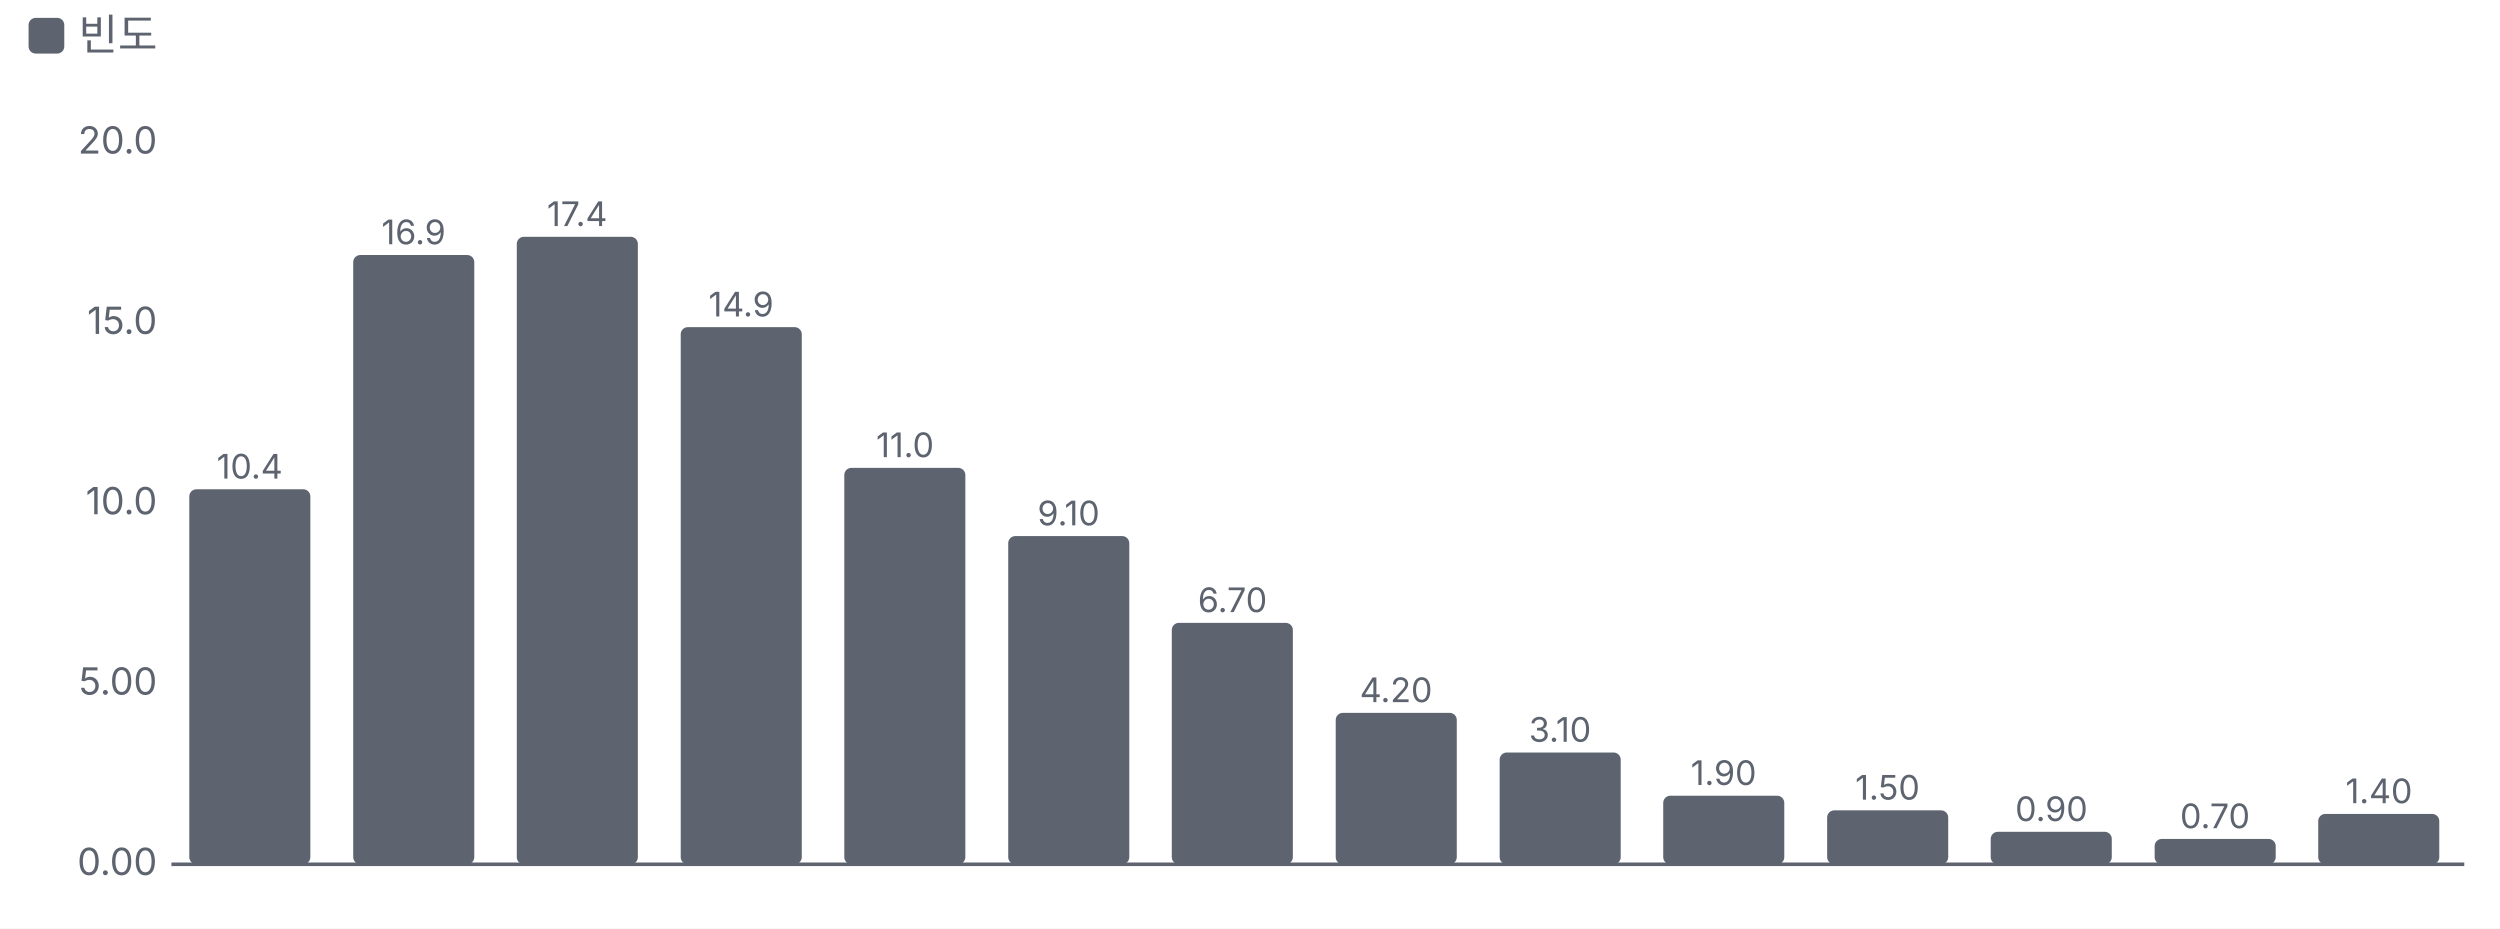
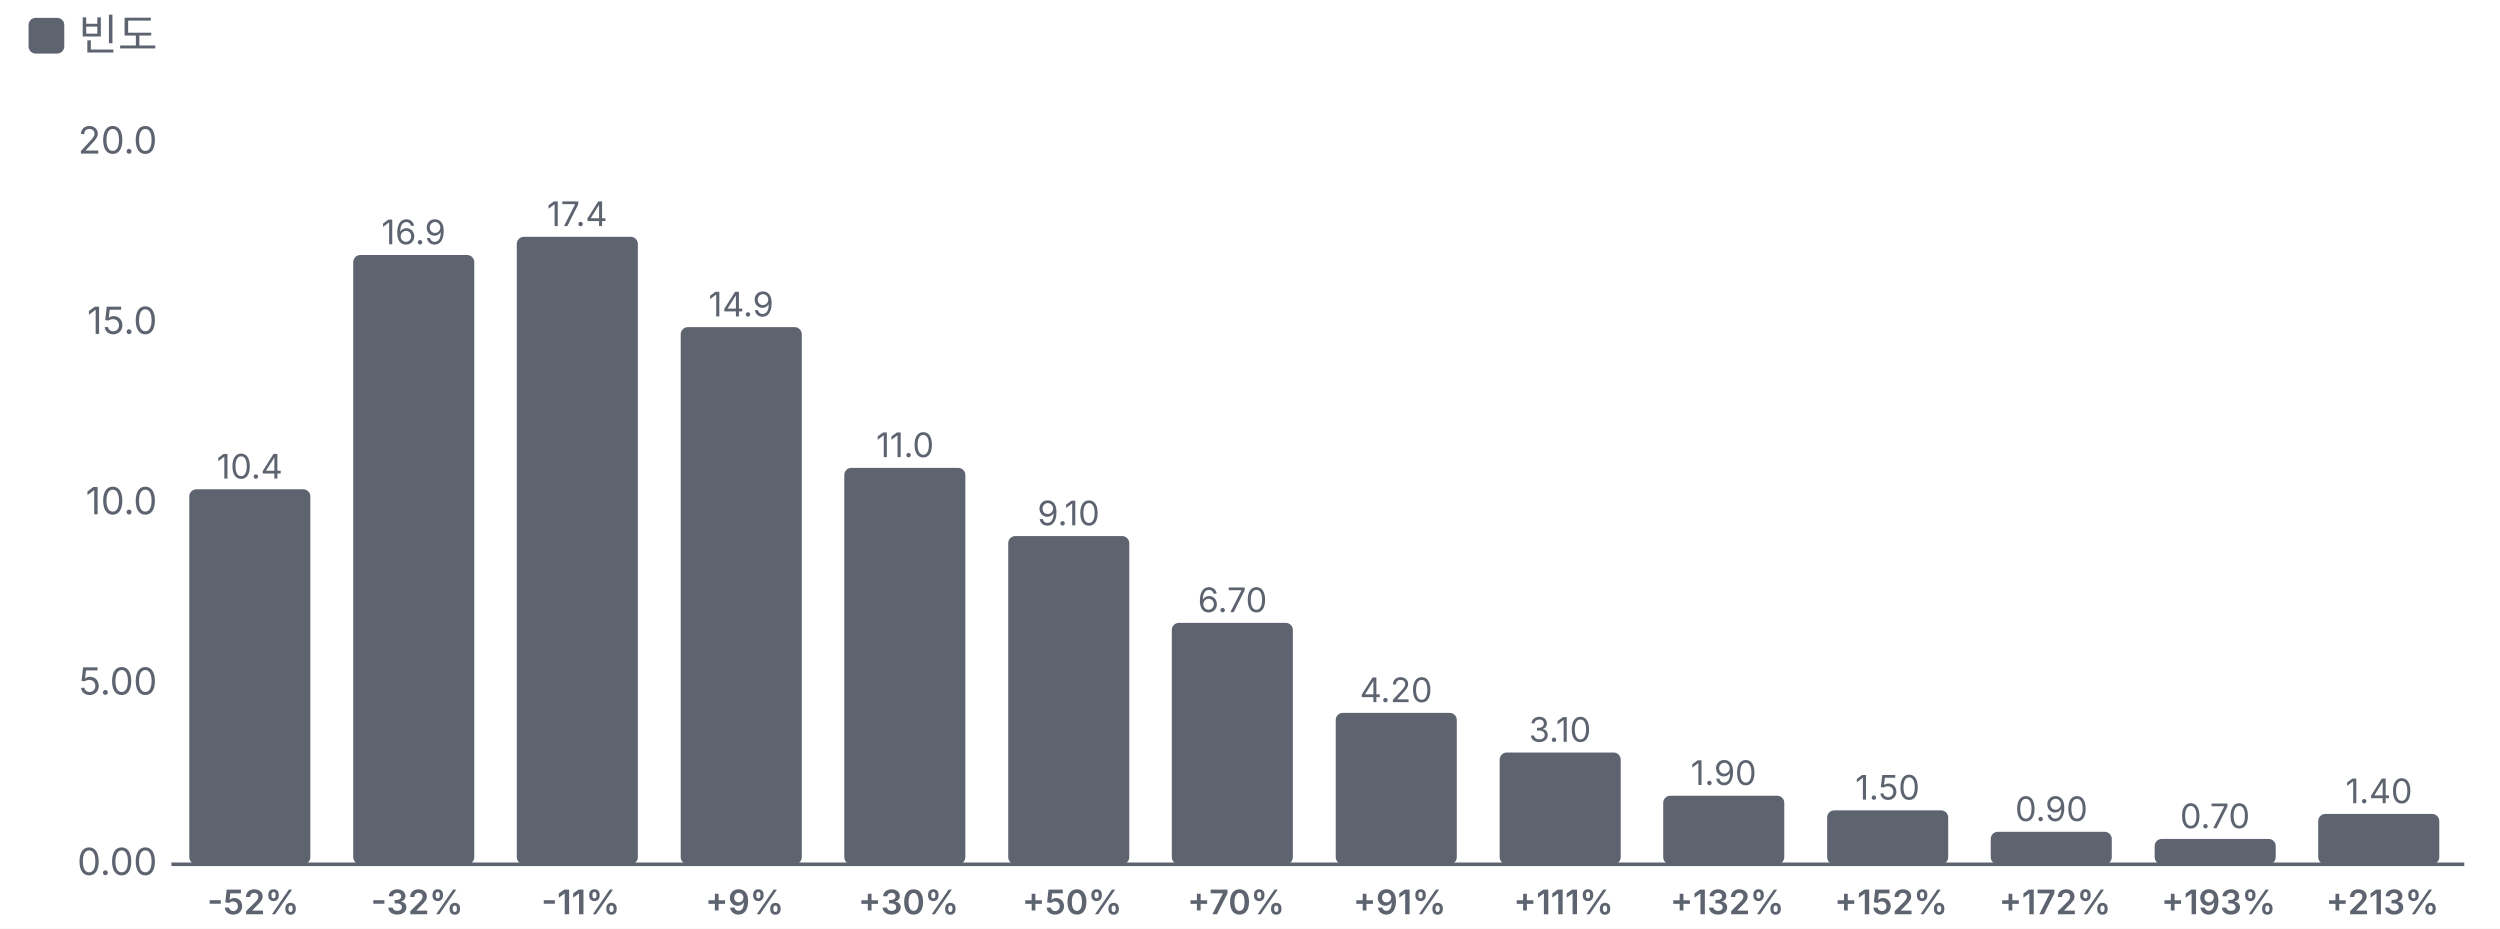
<svg xmlns="http://www.w3.org/2000/svg" viewBox="0 0 700 260" width="700" height="260">
  <style>text{fill:#5d6470;font-size:10.5px;font-family:-apple-system,'Apple SD Gothic Neo','Malgun Gothic',sans-serif}</style>
  <rect width="100%" height="100%" fill="#ffffff" />
  <rect x="8" y="5" width="10" height="10" rx="2" fill="#5d6470" />
  <text x="22" y="14" style="font-size:12px">빈도</text>
  <g transform="translate(0,22)">
    <line x1="48" x2="690" y1="220.0" y2="220.0" stroke="#5d6470" />
    <text x="44" y="223.0" text-anchor="end">0.00</text>
    <text x="44" y="172.5" text-anchor="end">5.00</text>
    <text x="44" y="122.0" text-anchor="end">10.0</text>
    <text x="44" y="71.5" text-anchor="end">15.0</text>
    <text x="44" y="21.0" text-anchor="end">20.0</text>
    <rect x="53.0" y="115.0" width="33.9" height="105.0" rx="2" fill="#5d6470" />
    <text x="69.9" y="112.0" text-anchor="middle" style="font-size:9.5px">10.4</text>
    <text x="70.9" y="234.0" text-anchor="middle" style="font-size:9.5px">
      <tspan x="70.9" dy="0.0">
-         <span class="dn">-52%</span>
+         <tspan style="fill:#5d6470;font-weight:600">-52%</tspan>
      </tspan>
    </text>
    <rect x="98.9" y="49.4" width="33.9" height="170.6" rx="2" fill="#5d6470" />
    <text x="115.8" y="46.4" text-anchor="middle" style="font-size:9.5px">16.9</text>
    <text x="116.8" y="234.0" text-anchor="middle" style="font-size:9.5px">
      <tspan x="116.8" dy="0.0">
-         <span class="dn">-32%</span>
+         <tspan style="fill:#5d6470;font-weight:600">-32%</tspan>
      </tspan>
    </text>
    <rect x="144.7" y="44.3" width="33.9" height="175.7" rx="2" fill="#5d6470" />
    <text x="161.6" y="41.3" text-anchor="middle" style="font-size:9.5px">17.4</text>
    <text x="162.6" y="234.0" text-anchor="middle" style="font-size:9.5px">
      <tspan x="162.6" dy="0.0">
-         <span class="dn">-11%</span>
+         <tspan style="fill:#5d6470;font-weight:600">-11%</tspan>
      </tspan>
    </text>
    <rect x="190.6" y="69.6" width="33.9" height="150.4" rx="2" fill="#5d6470" />
    <text x="207.5" y="66.6" text-anchor="middle" style="font-size:9.5px">14.9</text>
    <text x="208.5" y="234.0" text-anchor="middle" style="font-size:9.5px">
      <tspan x="208.5" dy="0.0">
-         <span class="up">+9%</span>
+         <tspan style="fill:#5d6470;font-weight:600">+9%</tspan>
      </tspan>
    </text>
    <rect x="236.4" y="109.0" width="33.9" height="111.0" rx="2" fill="#5d6470" />
    <text x="253.4" y="106.0" text-anchor="middle" style="font-size:9.5px">11.0</text>
    <text x="254.4" y="234.0" text-anchor="middle" style="font-size:9.5px">
      <tspan x="254.4" dy="0.0">
-         <span class="up">+30%</span>
+         <tspan style="fill:#5d6470;font-weight:600">+30%</tspan>
      </tspan>
    </text>
    <rect x="282.3" y="128.1" width="33.9" height="91.9" rx="2" fill="#5d6470" />
    <text x="299.2" y="125.1" text-anchor="middle" style="font-size:9.5px">9.10</text>
    <text x="300.2" y="234.0" text-anchor="middle" style="font-size:9.5px">
      <tspan x="300.2" dy="0.0">
-         <span class="up">+50%</span>
+         <tspan style="fill:#5d6470;font-weight:600">+50%</tspan>
      </tspan>
    </text>
    <rect x="328.1" y="152.4" width="33.9" height="67.6" rx="2" fill="#5d6470" />
    <text x="345.1" y="149.4" text-anchor="middle" style="font-size:9.5px">6.70</text>
    <text x="346.1" y="234.0" text-anchor="middle" style="font-size:9.5px">
      <tspan x="346.1" dy="0.0">
-         <span class="up">+70%</span>
+         <tspan style="fill:#5d6470;font-weight:600">+70%</tspan>
      </tspan>
    </text>
    <rect x="374.0" y="177.6" width="33.9" height="42.4" rx="2" fill="#5d6470" />
    <text x="390.9" y="174.6" text-anchor="middle" style="font-size:9.5px">4.20</text>
    <text x="391.9" y="234.0" text-anchor="middle" style="font-size:9.5px">
      <tspan x="391.9" dy="0.0">
-         <span class="up">+91%</span>
+         <tspan style="fill:#5d6470;font-weight:600">+91%</tspan>
      </tspan>
    </text>
    <rect x="419.9" y="188.7" width="33.9" height="31.3" rx="2" fill="#5d6470" />
    <text x="436.8" y="185.7" text-anchor="middle" style="font-size:9.5px">3.10</text>
    <text x="437.8" y="234.0" text-anchor="middle" style="font-size:9.5px">
      <tspan x="437.8" dy="0.0">
-         <span class="up">+111%</span>
+         <tspan style="fill:#5d6470;font-weight:600">+111%</tspan>
      </tspan>
    </text>
    <rect x="465.7" y="200.8" width="33.9" height="19.2" rx="2" fill="#5d6470" />
    <text x="482.6" y="197.8" text-anchor="middle" style="font-size:9.5px">1.90</text>
    <text x="483.6" y="234.0" text-anchor="middle" style="font-size:9.5px">
      <tspan x="483.6" dy="0.0">
-         <span class="up">+132%</span>
+         <tspan style="fill:#5d6470;font-weight:600">+132%</tspan>
      </tspan>
    </text>
    <rect x="511.6" y="204.9" width="33.9" height="15.1" rx="2" fill="#5d6470" />
    <text x="528.5" y="201.9" text-anchor="middle" style="font-size:9.5px">1.50</text>
    <text x="529.5" y="234.0" text-anchor="middle" style="font-size:9.5px">
      <tspan x="529.5" dy="0.0">
-         <span class="up">+152%</span>
+         <tspan style="fill:#5d6470;font-weight:600">+152%</tspan>
      </tspan>
    </text>
    <rect x="557.4" y="210.9" width="33.9" height="9.1" rx="2" fill="#5d6470" />
    <text x="574.4" y="207.9" text-anchor="middle" style="font-size:9.5px">0.90</text>
    <text x="575.4" y="234.0" text-anchor="middle" style="font-size:9.5px">
      <tspan x="575.4" dy="0.0">
-         <span class="up">+172%</span>
+         <tspan style="fill:#5d6470;font-weight:600">+172%</tspan>
      </tspan>
    </text>
    <rect x="603.3" y="212.9" width="33.9" height="7.1" rx="2" fill="#5d6470" />
    <text x="620.2" y="209.9" text-anchor="middle" style="font-size:9.5px">0.70</text>
    <text x="621.2" y="234.0" text-anchor="middle" style="font-size:9.5px">
      <tspan x="621.2" dy="0.0">
-         <span class="up">+193%</span>
+         <tspan style="fill:#5d6470;font-weight:600">+193%</tspan>
      </tspan>
    </text>
    <rect x="649.1" y="205.9" width="33.9" height="14.1" rx="2" fill="#5d6470" />
    <text x="666.1" y="202.9" text-anchor="middle" style="font-size:9.5px">1.40</text>
    <text x="667.1" y="234.0" text-anchor="middle" style="font-size:9.5px">
      <tspan x="667.1" dy="0.0">
-         <span class="up">+213%</span>
+         <tspan style="fill:#5d6470;font-weight:600">+213%</tspan>
      </tspan>
    </text>
  </g>
</svg>
